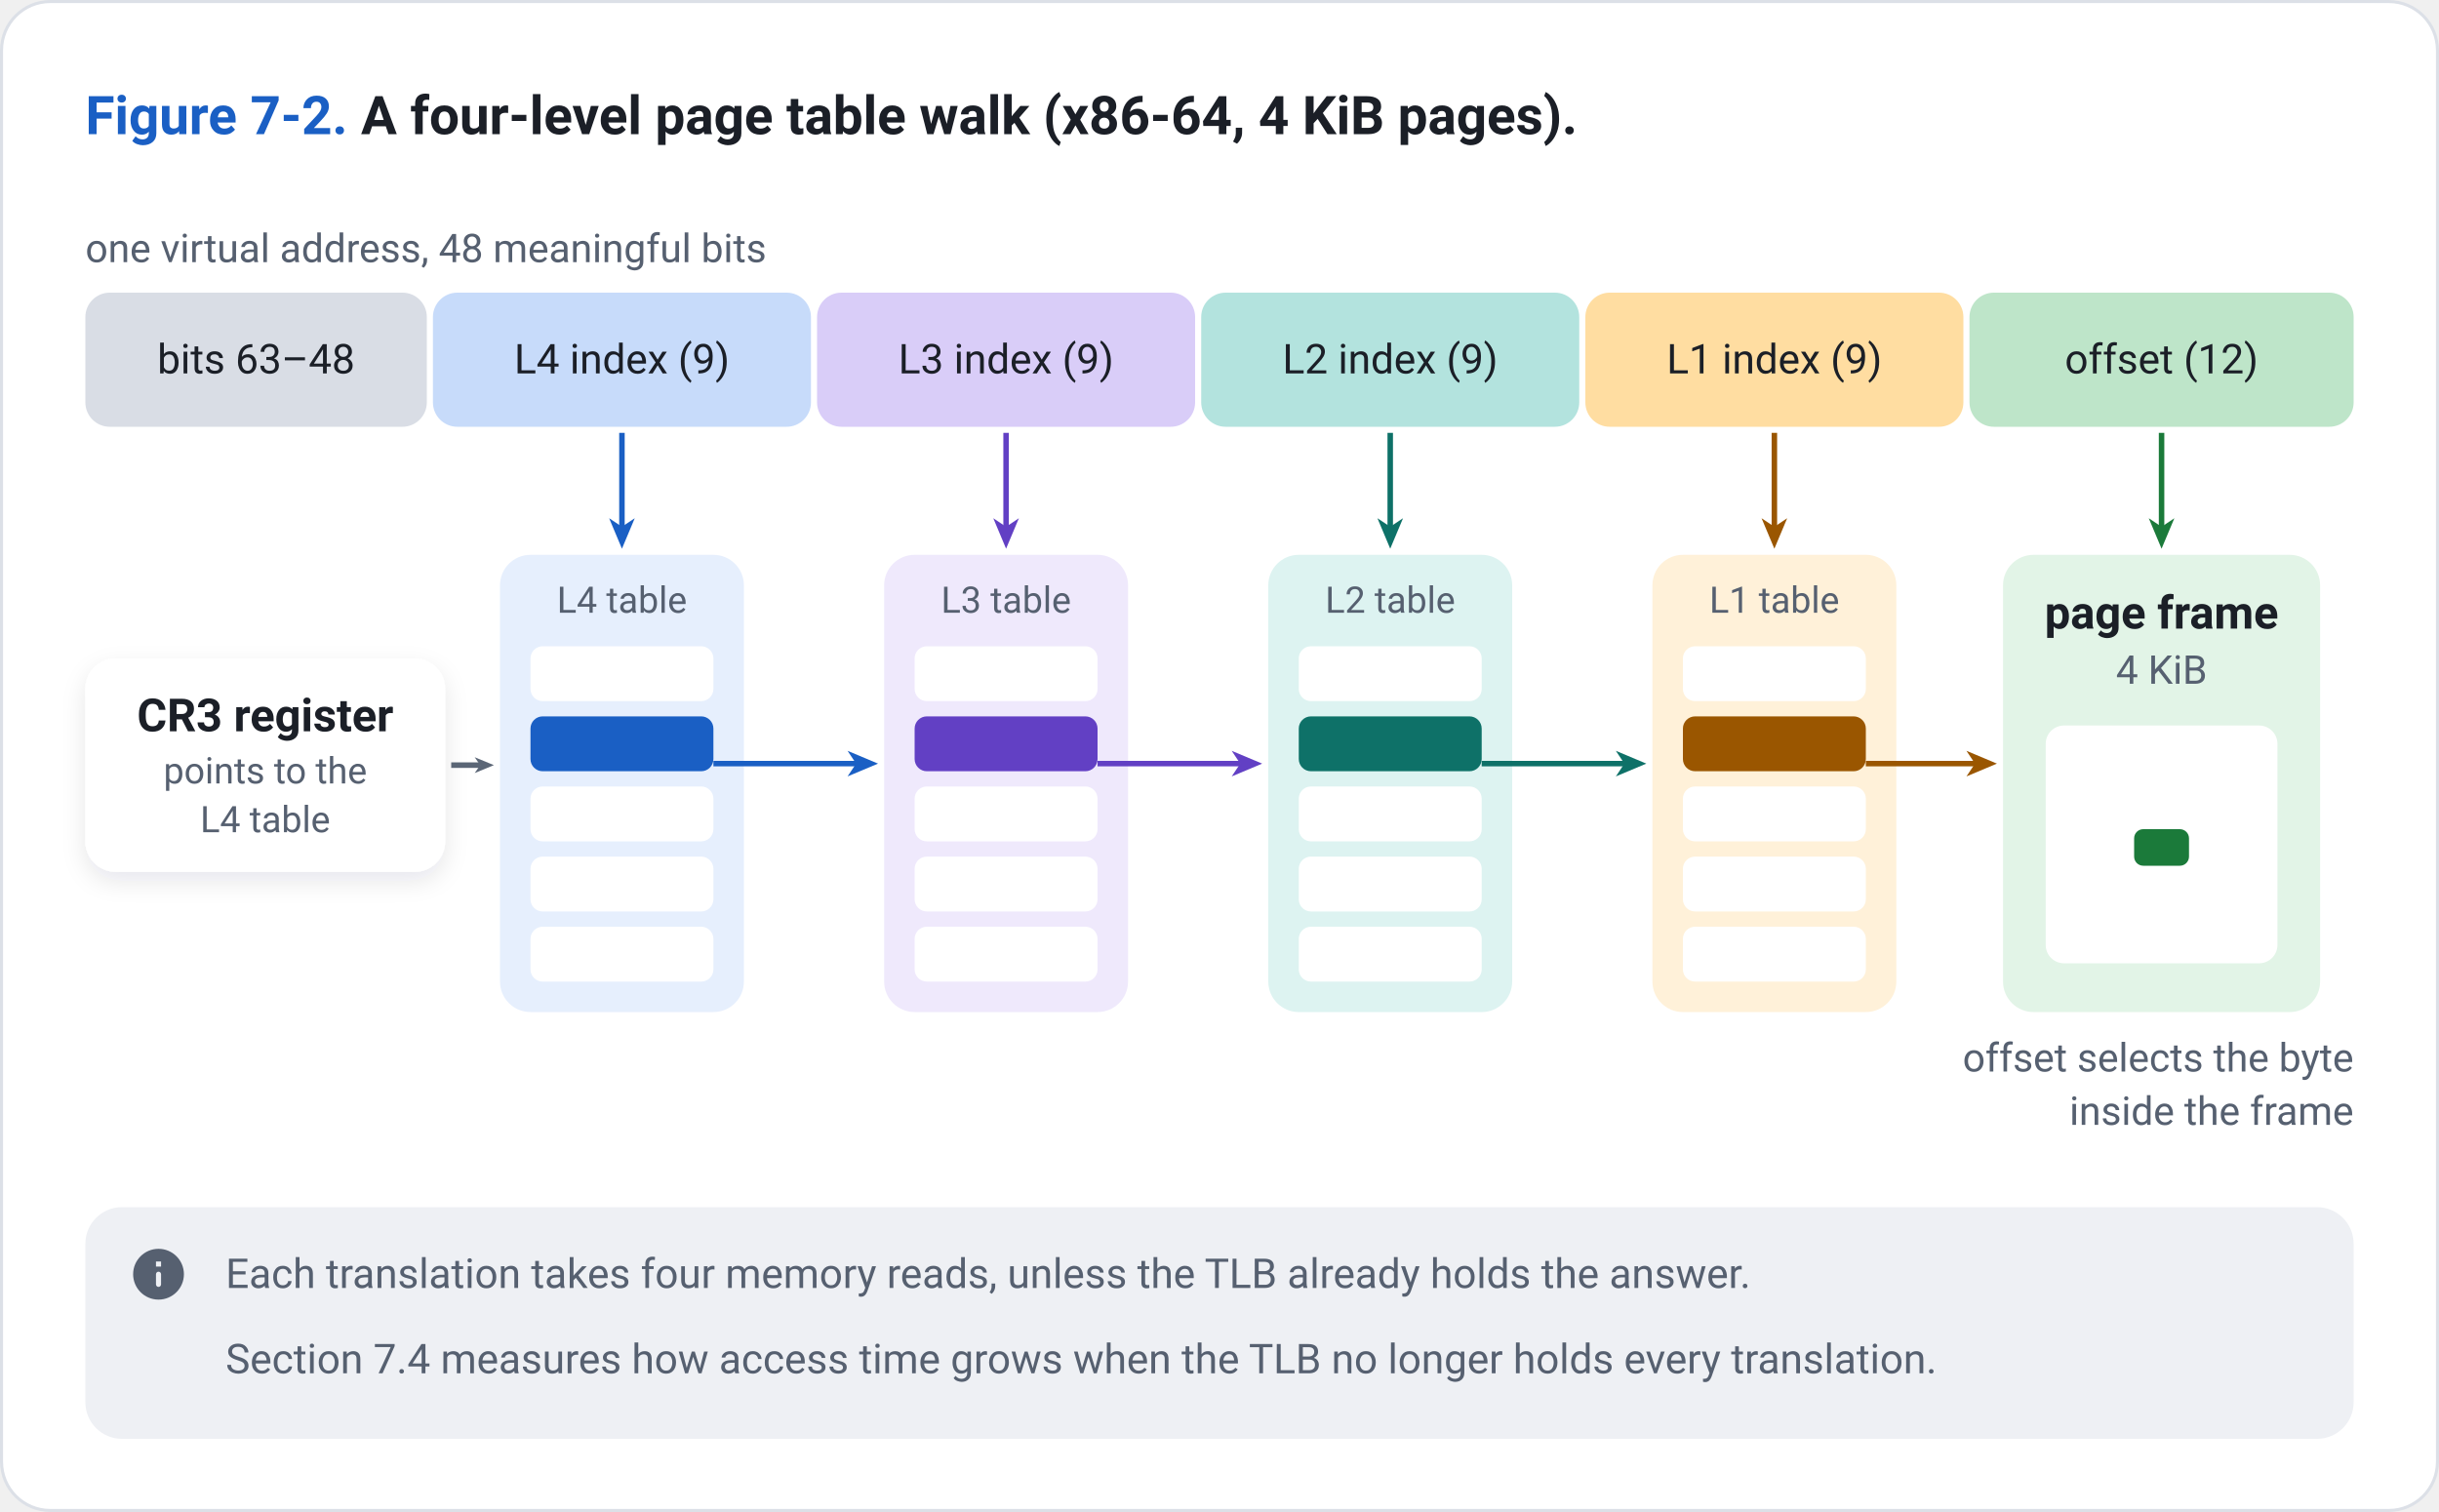
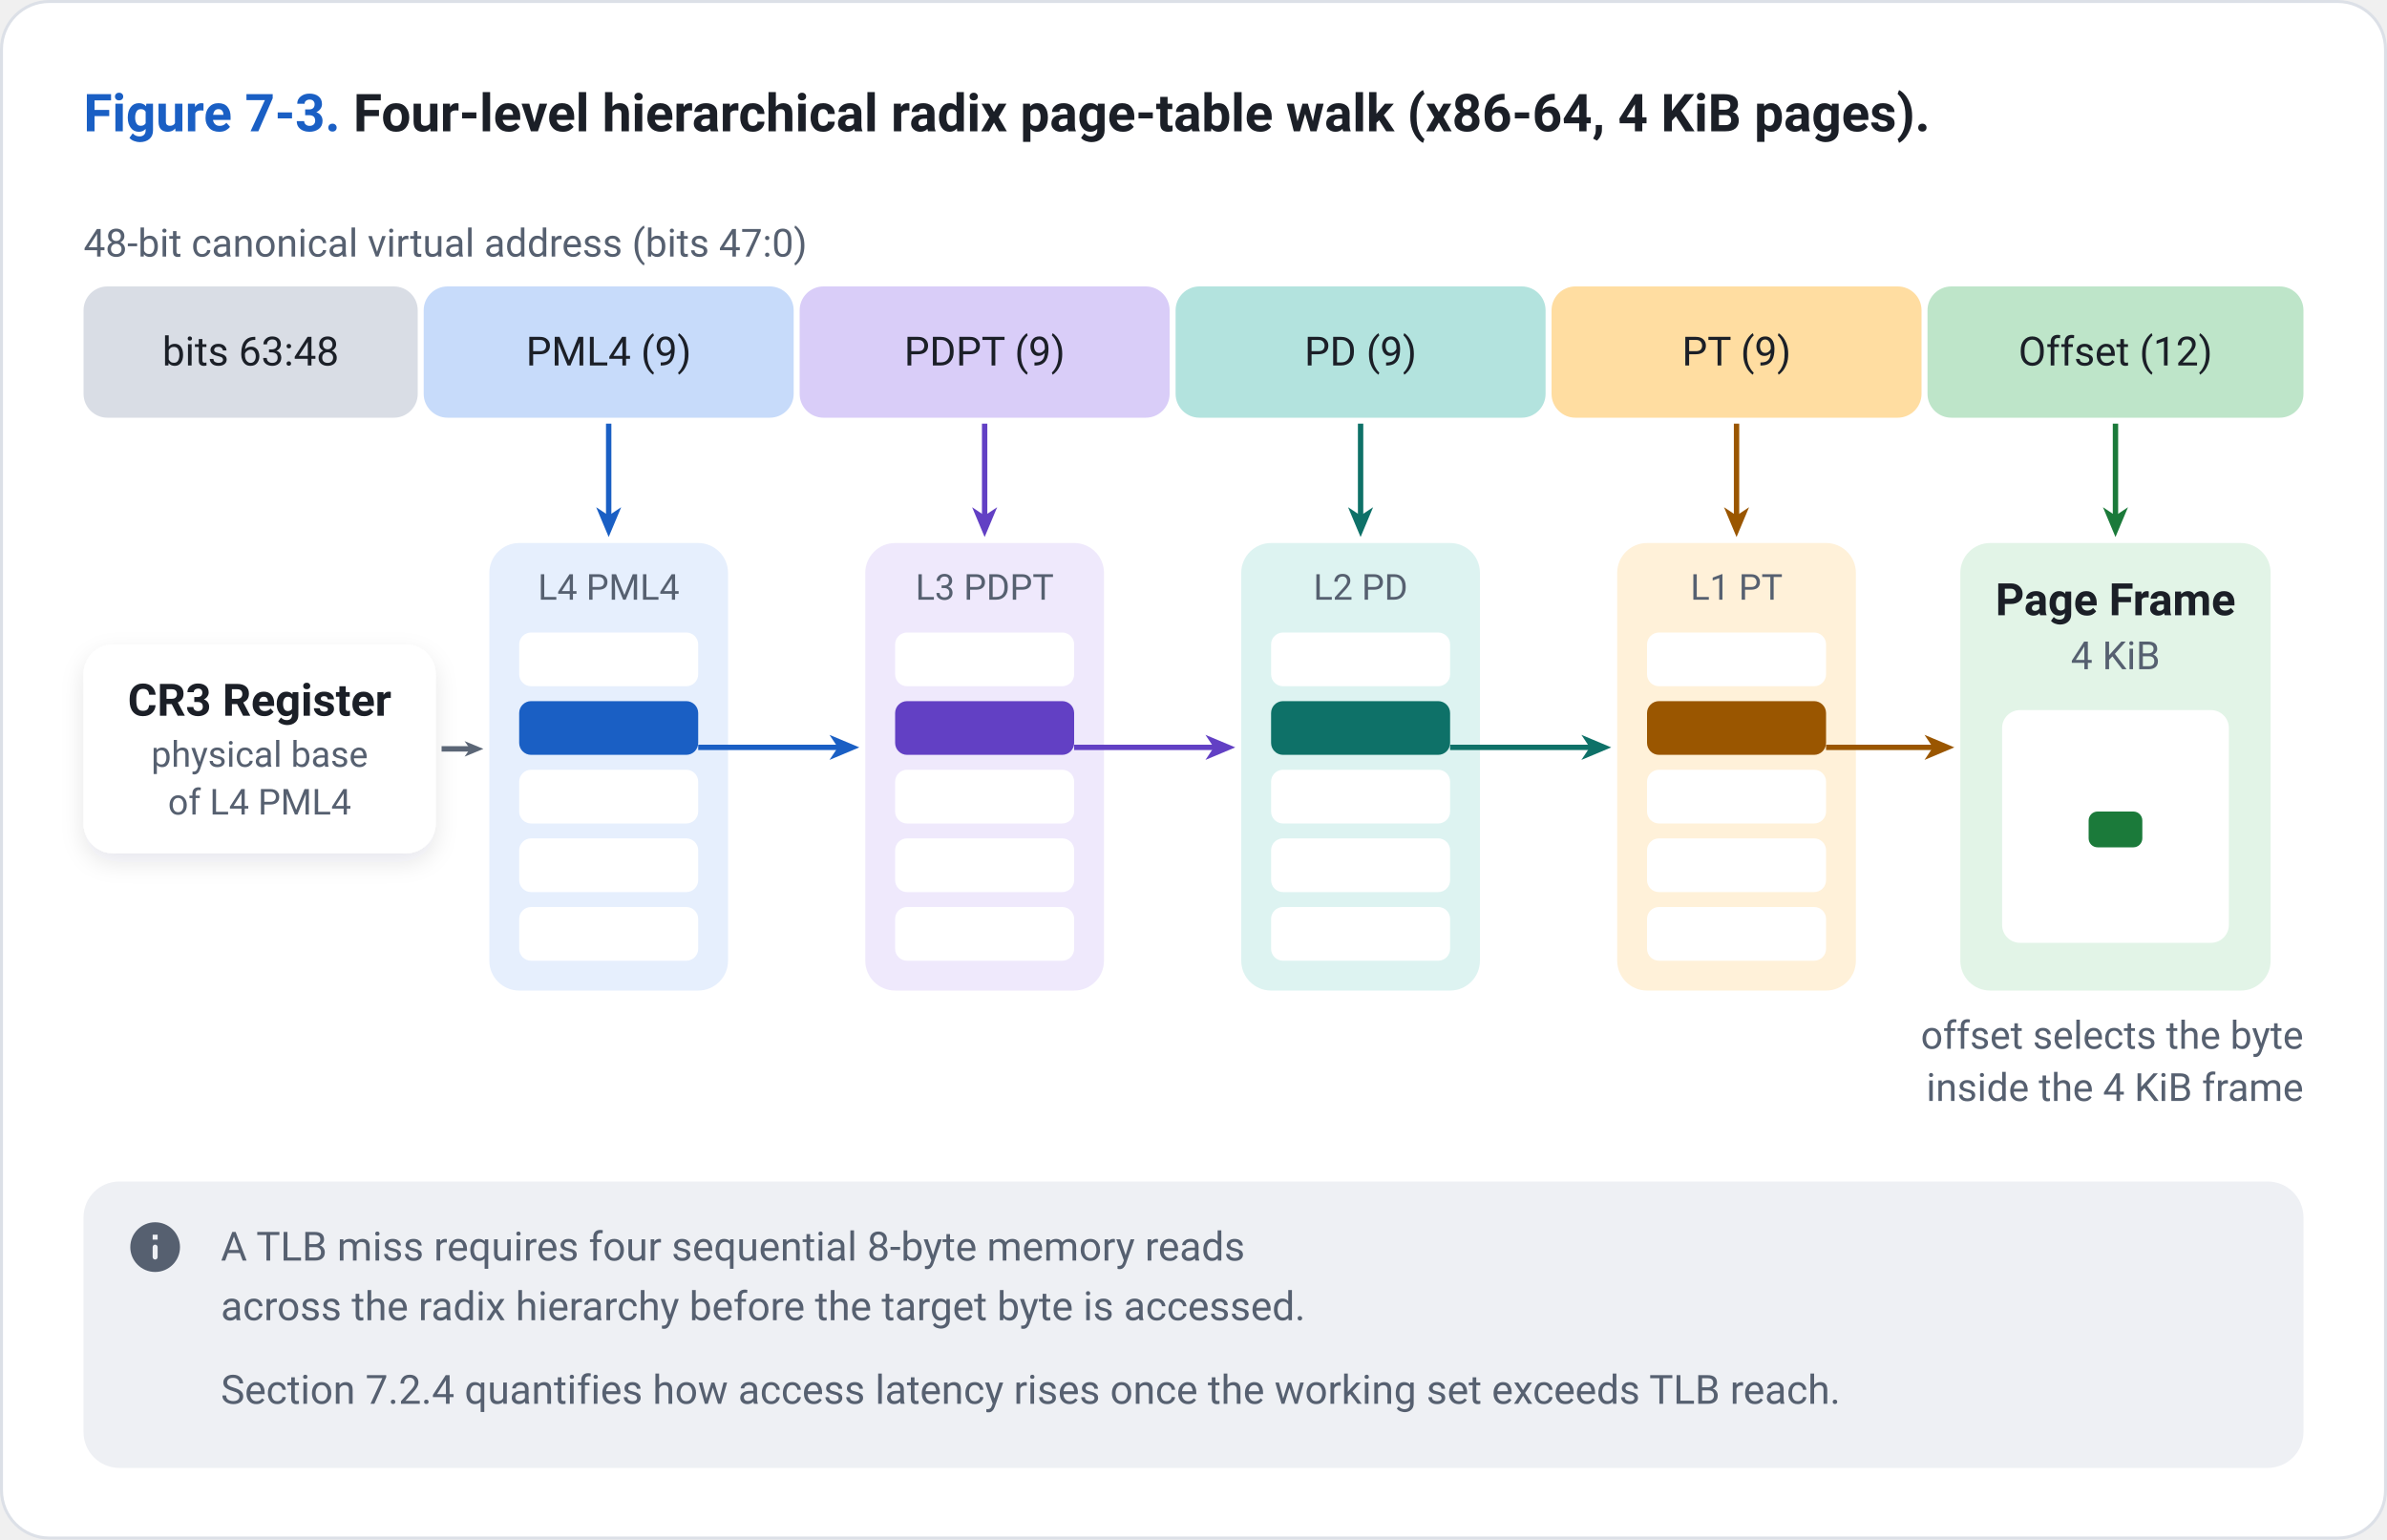
- <svg xmlns="http://www.w3.org/2000/svg" viewBox="0 0 800 496" width="800" height="496">
+ <svg xmlns="http://www.w3.org/2000/svg" viewBox="0 0 800 516" width="800" height="516">
  <style>
    text { font-family: -apple-system, BlinkMacSystemFont, "Segoe UI", Roboto, "Helvetica Neue", Arial, sans-serif; fill: #1B1F27; }
    .paper { fill: #FFFFFF; }
    .frame { fill: #FFFFFF; stroke: #DCE0E7; stroke-width: 1; }
    .card { fill: #FFFFFF; }
    .hair { stroke: #DCE0E7; stroke-width: 1.2; fill: none; }
    .muted { fill: #566070; }
    .ink { fill: #1B1F27; }
    .title { font-size: 17.5px; font-weight: 650; }
    .head { font-size: 15.5px; font-weight: 650; }
    .name { font-size: 15px; font-weight: 650; }
    .body { font-size: 13.5px; }
    .sub { font-size: 13px; }
    .mono { font-size: 12.5px; font-family: "SF Mono", SFMono-Regular, ui-monospace, Menlo, Consolas, monospace; }
    .monob { font-size: 12.5px; font-weight: 650; font-family: "SF Mono", SFMono-Regular, ui-monospace, Menlo, Consolas, monospace; }
    .small { font-size: 12px; }
    .note { font-size: 13.5px; }
    .noteb { font-size: 13.5px; font-weight: 650; }
    .sub, .small, .note { fill: #566070; }
    .c-blue { fill: #E6EFFD; }
    .m-blue { fill: #C7DBFA; }
    .a-blue { fill: #1A5FC4; }
    .t-blue { fill: #1A5FC4; }
    .w-blue { stroke: #1A5FC4; fill: none; stroke-linecap: butt; stroke-linejoin: round; }
    .o-blue { stroke: #1A5FC4; fill: none; stroke-width: 1.5; }
    .h-blue { stroke: #1A5FC4; stroke-width: 1.4; }
    .c-green { fill: #E2F4E7; }
    .m-green { fill: #BEE5C9; }
    .a-green { fill: #1B7A3A; }
    .t-green { fill: #1B7A3A; }
    .w-green { stroke: #1B7A3A; fill: none; stroke-linecap: butt; stroke-linejoin: round; }
    .o-green { stroke: #1B7A3A; fill: none; stroke-width: 1.5; }
    .h-green { stroke: #1B7A3A; stroke-width: 1.4; }
    .c-amber { fill: #FFF1D9; }
    .m-amber { fill: #FFDDA1; }
    .a-amber { fill: #9A5600; }
    .t-amber { fill: #9A5600; }
    .w-amber { stroke: #9A5600; fill: none; stroke-linecap: butt; stroke-linejoin: round; }
    .o-amber { stroke: #9A5600; fill: none; stroke-width: 1.5; }
    .h-amber { stroke: #9A5600; stroke-width: 1.4; }
    .c-red { fill: #FDE8E4; }
    .m-red { fill: #F8C8BF; }
    .a-red { fill: #BF3620; }
    .t-red { fill: #BF3620; }
    .w-red { stroke: #BF3620; fill: none; stroke-linecap: butt; stroke-linejoin: round; }
    .o-red { stroke: #BF3620; fill: none; stroke-width: 1.5; }
    .h-red { stroke: #BF3620; stroke-width: 1.4; }
    .c-purple { fill: #EFE9FC; }
    .m-purple { fill: #D9CDF8; }
    .a-purple { fill: #6240C4; }
    .t-purple { fill: #6240C4; }
    .w-purple { stroke: #6240C4; fill: none; stroke-linecap: butt; stroke-linejoin: round; }
    .o-purple { stroke: #6240C4; fill: none; stroke-width: 1.5; }
    .h-purple { stroke: #6240C4; stroke-width: 1.4; }
    .c-teal { fill: #DDF3F1; }
    .m-teal { fill: #B3E3DE; }
    .a-teal { fill: #0E7168; }
    .t-teal { fill: #0E7168; }
    .w-teal { stroke: #0E7168; fill: none; stroke-linecap: butt; stroke-linejoin: round; }
    .o-teal { stroke: #0E7168; fill: none; stroke-width: 1.5; }
    .h-teal { stroke: #0E7168; stroke-width: 1.4; }
    .c-gray { fill: #EEF0F4; }
    .m-gray { fill: #D9DDE5; }
    .a-gray { fill: #566070; }
    .t-gray { fill: #566070; }
    .w-gray { stroke: #566070; fill: none; stroke-linecap: butt; stroke-linejoin: round; }
    .o-gray { stroke: #566070; fill: none; stroke-width: 1.5; }
    .h-gray { stroke: #566070; stroke-width: 1.4; }
    .c-wire { fill: #EEF0F4; }
    .m-wire { fill: #D9DDE5; }
    .a-wire { fill: #5B6676; }
    .t-wire { fill: #5B6676; }
    .w-wire { stroke: #5B6676; fill: none; stroke-linecap: butt; stroke-linejoin: round; }
    .o-wire { stroke: #5B6676; fill: none; stroke-width: 1.5; }
    .h-wire { stroke: #5B6676; stroke-width: 1.4; }
  </style>
  <defs>
    <filter id="lift" x="-10%" y="-15%" width="120%" height="140%">
      <feDropShadow dx="0" dy="1" stdDeviation="1.2" flood-color="#1B2430" flood-opacity="0.14" />
      <feDropShadow dx="0" dy="3" stdDeviation="4" flood-color="#1B2430" flood-opacity="0.10" />
    </filter>
  </defs>
-   <rect x="0.5" y="0.5" width="799" height="495" rx="16" class="frame" />
+   <rect x="0.5" y="0.5" width="799" height="515" rx="16" class="frame" />
  <text x="28" y="44" class="title">
-     <tspan class="t-blue">Figure 7-2.</tspan> A four-level page table walk (x86-64, 4 KiB pages).</text>
+     <tspan class="t-blue">Figure 7-3.</tspan> Four-level hierarchical radix page-table walk (x86-64, 4 KiB pages).</text>
  <g transform="translate(0 74)">
-     <text x="28.0" y="12.0" class="sub">one virtual address, 48 meaningful bits</text>
+     <text x="28.0" y="12.0" class="sub">48-bit canonical virtual address (bits 47:0)</text>
    <rect x="28.0" y="22.0" width="112.0" height="44.0" rx="8" class="m-gray" />
-     <text x="84.0" y="48.5" class="body" text-anchor="middle" data-fit="33.0,135.0">bits 63–48</text>
+     <text x="84.0" y="48.5" class="body" text-anchor="middle" data-fit="33.0,135.0">bits 63:48</text>
    <rect x="142.0" y="22.0" width="124.0" height="44.0" rx="8" class="m-blue" />
-     <text x="204.0" y="48.5" class="body" text-anchor="middle" data-fit="147.0,261.0">L4 index (9)</text>
+     <text x="204.0" y="48.5" class="body" text-anchor="middle" data-fit="147.0,261.0">PML4 (9)</text>
    <rect x="268.0" y="22.0" width="124.0" height="44.0" rx="8" class="m-purple" />
-     <text x="330.0" y="48.5" class="body" text-anchor="middle" data-fit="273.0,387.0">L3 index (9)</text>
+     <text x="330.0" y="48.5" class="body" text-anchor="middle" data-fit="273.0,387.0">PDPT (9)</text>
    <rect x="394.0" y="22.0" width="124.0" height="44.0" rx="8" class="m-teal" />
-     <text x="456.0" y="48.5" class="body" text-anchor="middle" data-fit="399.0,513.0">L2 index (9)</text>
+     <text x="456.0" y="48.5" class="body" text-anchor="middle" data-fit="399.0,513.0">PD (9)</text>
    <rect x="520.0" y="22.0" width="124.0" height="44.0" rx="8" class="m-amber" />
-     <text x="582.0" y="48.5" class="body" text-anchor="middle" data-fit="525.0,639.0">L1 index (9)</text>
+     <text x="582.0" y="48.5" class="body" text-anchor="middle" data-fit="525.0,639.0">PT (9)</text>
    <rect x="646.0" y="22.0" width="126.0" height="44.0" rx="8" class="m-green" />
-     <text x="709.0" y="48.5" class="body" text-anchor="middle" data-fit="651.0,767.0">offset (12)</text>
+     <text x="709.0" y="48.5" class="body" text-anchor="middle" data-fit="651.0,767.0">Offset (12)</text>
    <rect x="164.0" y="108.0" width="80.0" height="150.0" rx="10" class="c-blue" />
-     <text x="204.0" y="127.0" class="small" text-anchor="middle" data-fit="166.0,242.0">L4 table</text>
+     <text x="204.0" y="127.0" class="small" text-anchor="middle" data-fit="166.0,242.0">L4 PML4</text>
    <rect x="174.0" y="138.0" width="60.0" height="18.0" rx="4" class="card" />
    <rect x="174.0" y="161.0" width="60.0" height="18.0" rx="4" class="a-blue" />
    <rect x="174.0" y="184.0" width="60.0" height="18.0" rx="4" class="card" />
    <rect x="174.0" y="207.0" width="60.0" height="18.0" rx="4" class="card" />
    <rect x="174.0" y="230.0" width="60.0" height="18.0" rx="4" class="card" />
    <polygon points="204.0,106.0 199.8,96.0 204.0,98.8 208.2,96.0" class="a-blue" />
    <path d="M204.0,68.0 L204.0,99.0" class="w-blue" stroke-width="1.8" />
    <rect x="290.0" y="108.0" width="80.0" height="150.0" rx="10" class="c-purple" />
-     <text x="330.0" y="127.0" class="small" text-anchor="middle" data-fit="292.0,368.0">L3 table</text>
+     <text x="330.0" y="127.0" class="small" text-anchor="middle" data-fit="292.0,368.0">L3 PDPT</text>
    <rect x="300.0" y="138.0" width="60.0" height="18.0" rx="4" class="card" />
    <rect x="300.0" y="161.0" width="60.0" height="18.0" rx="4" class="a-purple" />
    <rect x="300.0" y="184.0" width="60.0" height="18.0" rx="4" class="card" />
    <rect x="300.0" y="207.0" width="60.0" height="18.0" rx="4" class="card" />
    <rect x="300.0" y="230.0" width="60.0" height="18.0" rx="4" class="card" />
    <polygon points="330.0,106.0 325.8,96.0 330.0,98.8 334.2,96.0" class="a-purple" />
    <path d="M330.0,68.0 L330.0,99.0" class="w-purple" stroke-width="1.8" />
    <rect x="416.0" y="108.0" width="80.0" height="150.0" rx="10" class="c-teal" />
-     <text x="456.0" y="127.0" class="small" text-anchor="middle" data-fit="418.0,494.0">L2 table</text>
+     <text x="456.0" y="127.0" class="small" text-anchor="middle" data-fit="418.0,494.0">L2 PD</text>
    <rect x="426.0" y="138.0" width="60.0" height="18.0" rx="4" class="card" />
    <rect x="426.0" y="161.0" width="60.0" height="18.0" rx="4" class="a-teal" />
    <rect x="426.0" y="184.0" width="60.0" height="18.0" rx="4" class="card" />
    <rect x="426.0" y="207.0" width="60.0" height="18.0" rx="4" class="card" />
    <rect x="426.0" y="230.0" width="60.0" height="18.0" rx="4" class="card" />
    <polygon points="456.0,106.0 451.8,96.0 456.0,98.8 460.2,96.0" class="a-teal" />
    <path d="M456.0,68.0 L456.0,99.0" class="w-teal" stroke-width="1.8" />
    <rect x="542.0" y="108.0" width="80.0" height="150.0" rx="10" class="c-amber" />
-     <text x="582.0" y="127.0" class="small" text-anchor="middle" data-fit="544.0,620.0">L1 table</text>
+     <text x="582.0" y="127.0" class="small" text-anchor="middle" data-fit="544.0,620.0">L1 PT</text>
    <rect x="552.0" y="138.0" width="60.0" height="18.0" rx="4" class="card" />
    <rect x="552.0" y="161.0" width="60.0" height="18.0" rx="4" class="a-amber" />
    <rect x="552.0" y="184.0" width="60.0" height="18.0" rx="4" class="card" />
    <rect x="552.0" y="207.0" width="60.0" height="18.0" rx="4" class="card" />
    <rect x="552.0" y="230.0" width="60.0" height="18.0" rx="4" class="card" />
    <polygon points="582.0,106.0 577.8,96.0 582.0,98.8 586.2,96.0" class="a-amber" />
    <path d="M582.0,68.0 L582.0,99.0" class="w-amber" stroke-width="1.8" />
    <rect x="657.0" y="108.0" width="104.0" height="150.0" rx="10" class="c-green" />
-     <text x="709.0" y="132.2" class="name" text-anchor="middle" data-fit="660.0,758.0">page frame</text>
+     <text x="709.0" y="132.2" class="name" text-anchor="middle" data-fit="660.0,758.0">Page Frame</text>
    <text x="709.0" y="150.3" class="sub" text-anchor="middle" data-fit="660.0,758.0">4 KiB</text>
    <rect x="671.0" y="164.0" width="76.0" height="78.0" rx="6" class="card" />
    <rect x="700.0" y="198.0" width="18.0" height="12.0" rx="3" class="a-green" />
    <polygon points="709.0,106.0 704.8,96.0 709.0,98.8 713.2,96.0" class="a-green" />
    <path d="M709.0,68.0 L709.0,99.0" class="w-green" stroke-width="1.8" />
    <polygon points="288.0,176.5 278.0,180.7 280.8,176.5 278.0,172.3" class="a-blue" />
    <path d="M234.0,176.5 L281.0,176.5" class="w-blue" stroke-width="1.8" />
    <polygon points="414.0,176.5 404.0,180.7 406.8,176.5 404.0,172.3" class="a-purple" />
    <path d="M360.0,176.5 L407.0,176.5" class="w-purple" stroke-width="1.8" />
    <polygon points="540.0,176.5 530.0,180.7 532.8,176.5 530.0,172.3" class="a-teal" />
    <path d="M486.0,176.5 L533.0,176.5" class="w-teal" stroke-width="1.8" />
    <polygon points="655.0,176.5 645.0,180.7 647.8,176.5 645.0,172.3" class="a-amber" />
    <path d="M612.0,176.5 L648.0,176.5" class="w-amber" stroke-width="1.8" />
    <rect x="28.0" y="142.0" width="118.0" height="70.0" rx="10" class="card" filter="url(#lift)" />
-     <text x="87.0" y="165.9" class="name" text-anchor="middle" data-fit="33.0,141.0">CR3 register</text>
-     <text x="87.0" y="183.0" class="small" text-anchor="middle" data-fit="33.0,141.0">points to the</text>
-     <text x="87.0" y="199.0" class="small" text-anchor="middle" data-fit="33.0,141.0">L4 table</text>
+     <text x="87.0" y="165.9" class="name" text-anchor="middle" data-fit="33.0,141.0">CR3 Register</text>
+     <text x="87.0" y="183.0" class="small" text-anchor="middle" data-fit="33.0,141.0">physical base</text>
+     <text x="87.0" y="199.0" class="small" text-anchor="middle" data-fit="33.0,141.0">of L4 PML4</text>
    <polygon points="162.0,177.0 155.7,179.6 157.5,177.0 155.7,174.4" class="a-wire" />
    <path d="M148.0,177.0 L157.6,177.0" class="w-wire" stroke-width="1.8" />
-     <text x="772.0" y="277.5" class="sub" text-anchor="end" data-fit="600.0,776.0">offset selects the byte</text>
-     <text x="772.0" y="295.0" class="sub" text-anchor="end" data-fit="600.0,776.0">inside the frame</text>
+     <text x="772.0" y="277.5" class="sub" text-anchor="end" data-fit="580.0,776.0">offset selects the byte</text>
+     <text x="772.0" y="295.0" class="sub" text-anchor="end" data-fit="580.0,776.0">inside the 4 KiB frame</text>
  </g>
-   <rect x="28" y="396" width="744" height="76" rx="12" class="c-gray" />
+   <rect x="28" y="396" width="744" height="96" rx="12" class="c-gray" />
  <g transform="translate(42 408) scale(0.833)" class="a-gray">
    <path d="M12 2C6.48 2 2 6.48 2 12s4.48 10 10 10 10-4.48 10-10S17.52 2 12 2zm0 15c-.55 0-1-.45-1-1v-4c0-.55.45-1 1-1s1 .45 1 1v4c0 .55-.45 1-1 1zm1-8h-2V7h2v2z" />
  </g>
-   <text x="74" y="422.5" class="note" data-fit="74,760">Each translation takes four memory reads, unless the TLB already holds the answer.</text>
-   <text x="74" y="450.5" class="note" data-fit="74,760">Section 7.4 measures how access time grows when the TLB no longer holds every translation.</text>
+   <text x="74" y="422.5" class="note" data-fit="74,760">A TLB miss requires four sequential 8-byte memory reads</text>
+   <text x="74" y="442.5" class="note" data-fit="74,760">across the radix hierarchy before the target byte is accessed.</text>
+   <text x="74" y="470.5" class="note" data-fit="74,760">Section 7.2.4 quantifies how access latency rises once the working set exceeds TLB reach.</text>
</svg>
